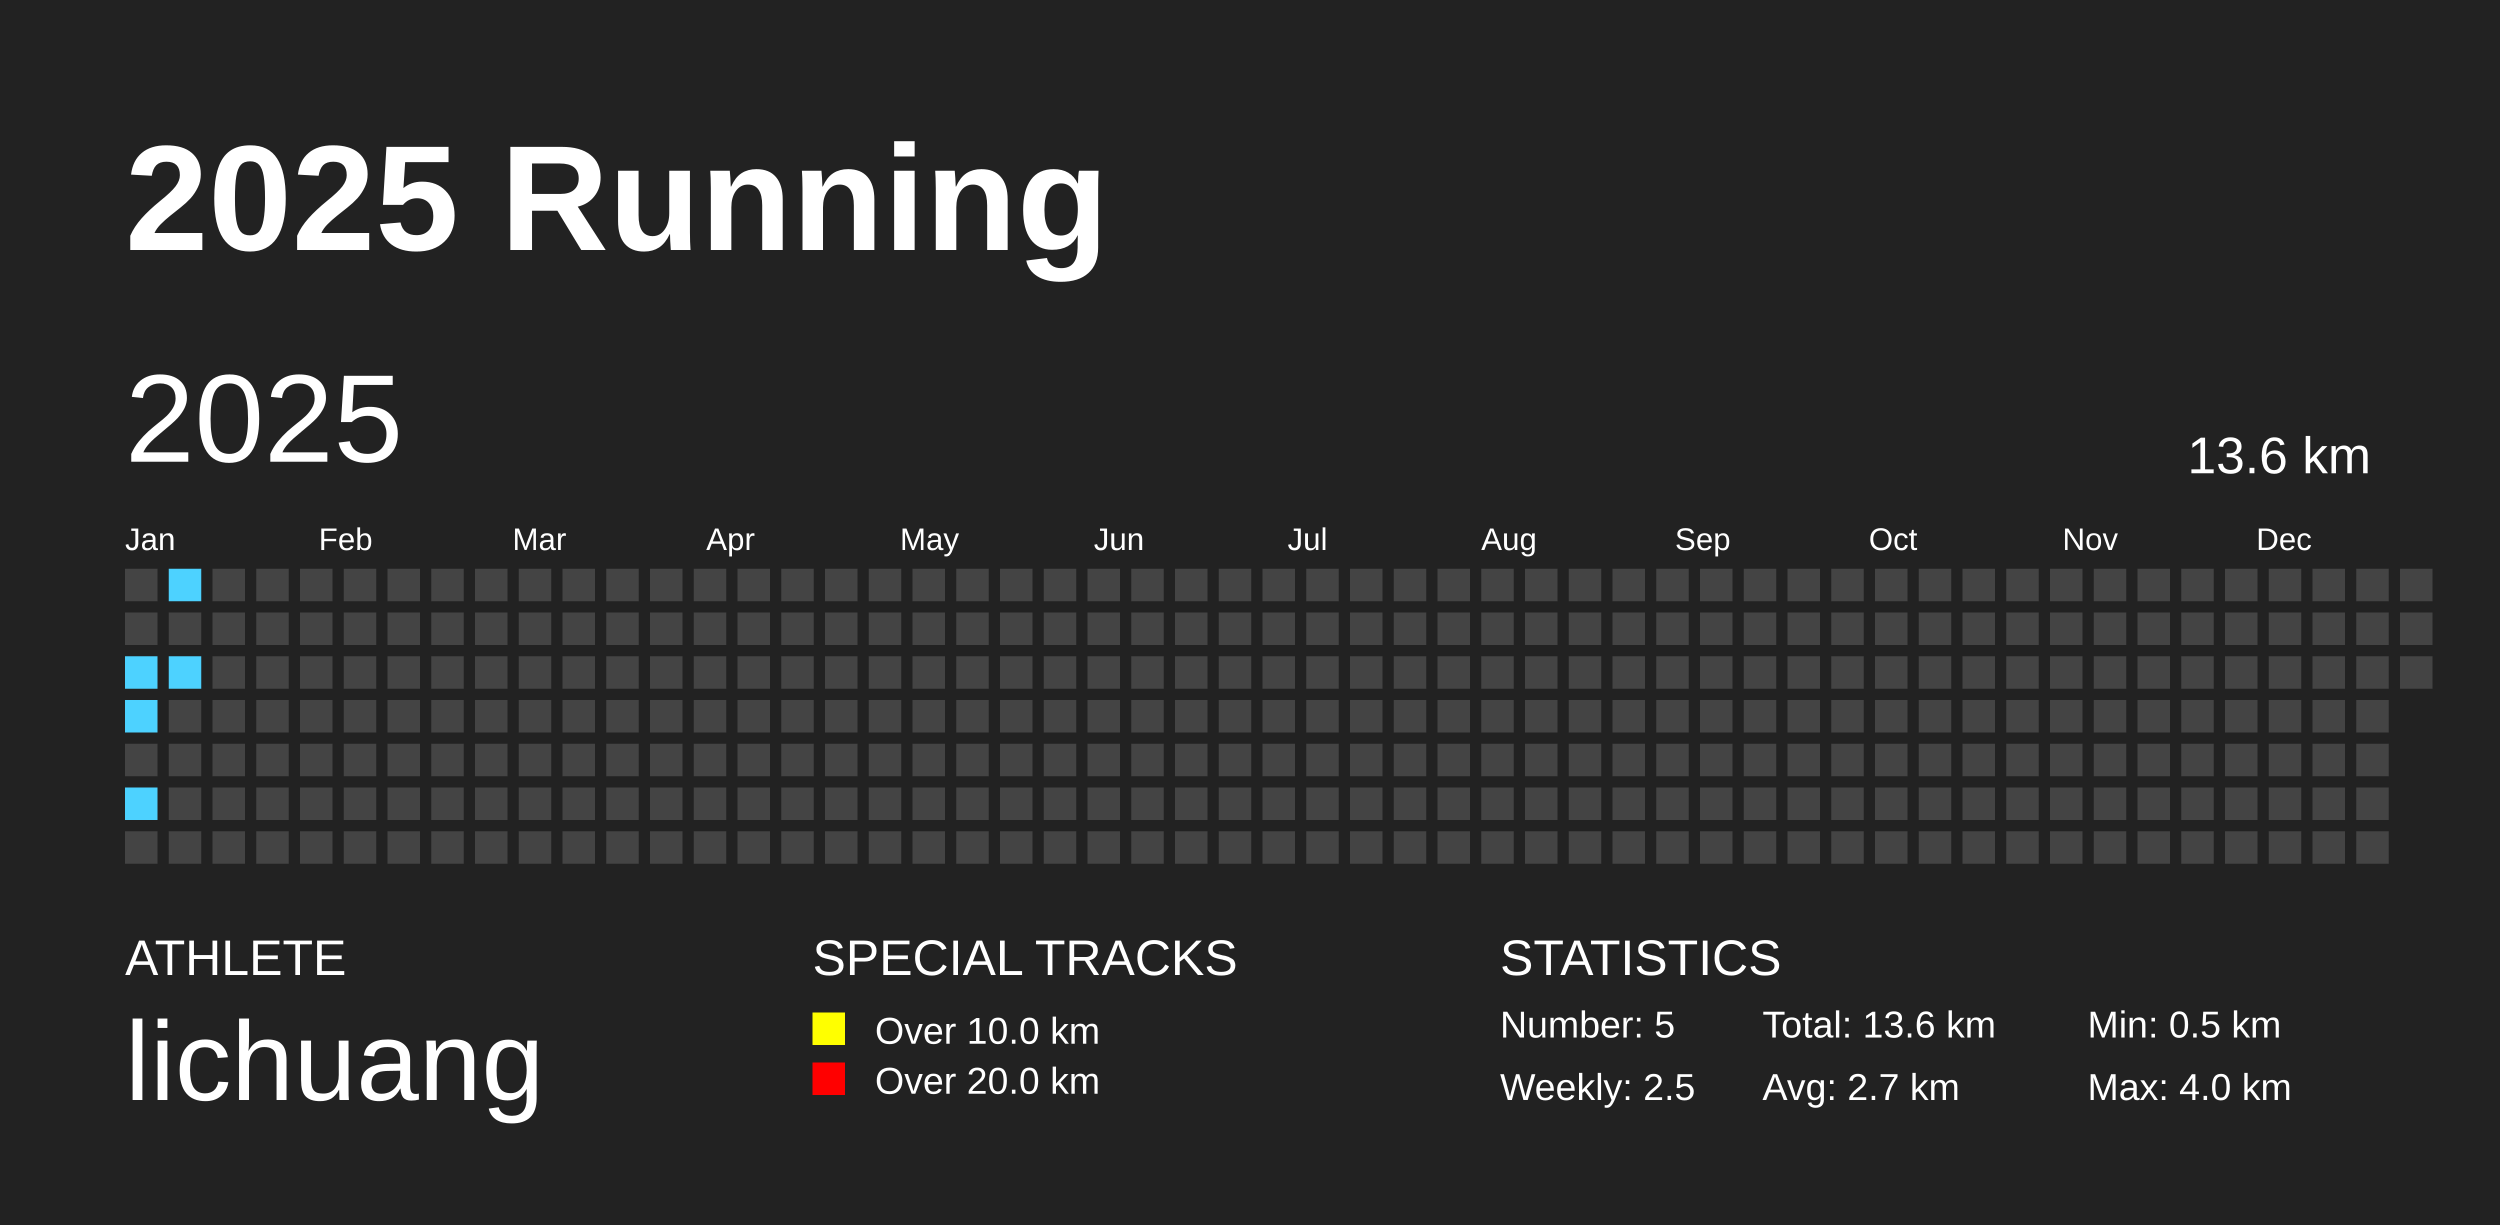
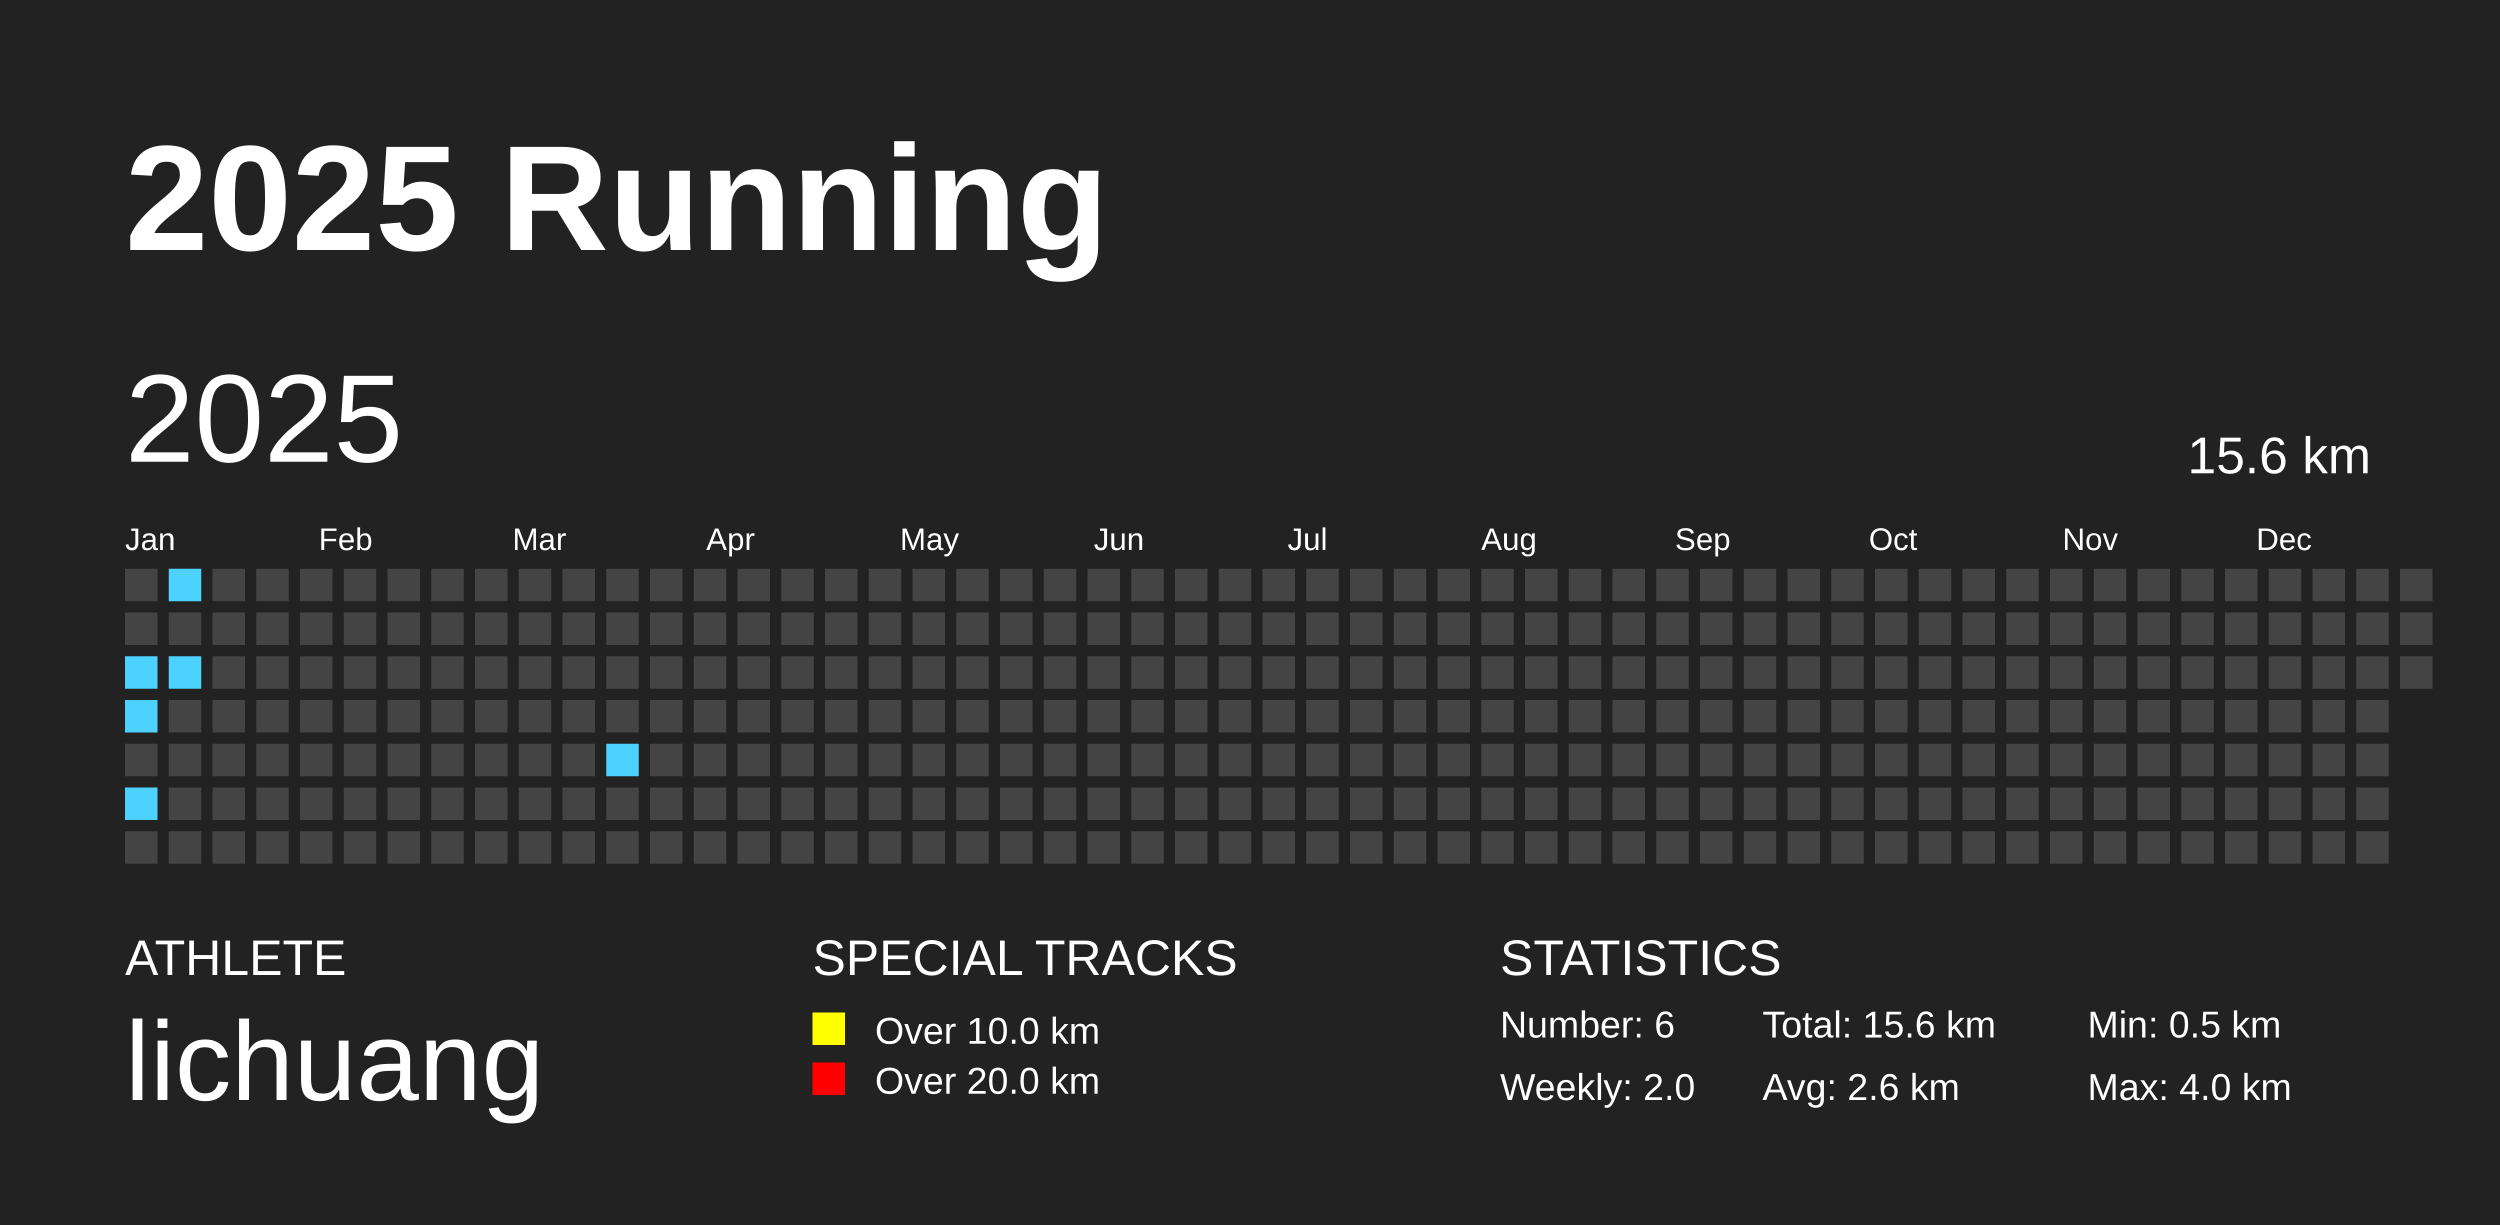
<svg xmlns="http://www.w3.org/2000/svg" baseProfile="full" height="98mm" version="1.1" viewBox="0,0,200,98" width="200mm">
  <defs />
  <rect fill="#222222" height="98" width="200" x="0" y="0" />
  <text fill="#FFFFFF" style="font-size:12px; font-family:Arial; font-weight:bold;" x="10" y="20">2025 Running</text>
  <text fill="#FFFFFF" style="font-size:4px; font-family:Arial" x="10" y="78">ATHLETE</text>
  <text fill="#FFFFFF" style="font-size:9px; font-family:Arial" x="10" y="88">lichuang</text>
  <text fill="#FFFFFF" style="font-size:4px; font-family:Arial" x="65" y="78">SPECIAL TRACKS</text>
  <rect fill="yellow" height="2.6" width="2.6" x="65" y="81" />
  <text fill="#FFFFFF" style="font-size:3px; font-family:Arial" x="70" y="83.5">Over 10.0 km</text>
  <rect fill="red" height="2.6" width="2.6" x="65" y="85" />
  <text fill="#FFFFFF" style="font-size:3px; font-family:Arial" x="70" y="87.5">Over 20.0 km</text>
  <text fill="#FFFFFF" style="font-size:4px; font-family:Arial" x="120" y="78">STATISTICS</text>
-   <text fill="#FFFFFF" style="font-size:3px; font-family:Arial" x="120" y="83">Number: 5</text>
-   <text fill="#FFFFFF" style="font-size:3px; font-family:Arial" x="120" y="88">Weekly: 2.5</text>
-   <text fill="#FFFFFF" style="font-size:3px; font-family:Arial" x="141" y="83">Total: 13.6 km</text>
-   <text fill="#FFFFFF" style="font-size:3px; font-family:Arial" x="141" y="88">Avg: 2.7 km</text>
+   <text fill="#FFFFFF" style="font-size:3px; font-family:Arial" x="120" y="83">Number: 6</text>
+   <text fill="#FFFFFF" style="font-size:3px; font-family:Arial" x="120" y="88">Weekly: 2.0</text>
+   <text fill="#FFFFFF" style="font-size:3px; font-family:Arial" x="141" y="83">Total: 15.6 km</text>
+   <text fill="#FFFFFF" style="font-size:3px; font-family:Arial" x="141" y="88">Avg: 2.6 km</text>
  <text fill="#FFFFFF" style="font-size:3px; font-family:Arial" x="167" y="83">Min: 0.5 km</text>
  <text fill="#FFFFFF" style="font-size:3px; font-family:Arial" x="167" y="88">Max: 4.0 km</text>
  <text dominant-baseline="hanging" fill="#FFFFFF" style="font-size:10.0px; font-family:Arial;" x="10" y="30">2025</text>
-   <text dominant-baseline="hanging" fill="#FFFFFF" style="font-size:4.125px; font-family:Arial;" x="175" y="35">13.6 km</text>
+   <text dominant-baseline="hanging" fill="#FFFFFF" style="font-size:4.125px; font-family:Arial;" x="175" y="35">15.6 km</text>
  <text fill="#FFFFFF" style="font-size:2.5px; font-family:Arial" x="10.0" y="44">Jan</text>
  <text fill="#FFFFFF" style="font-size:2.5px; font-family:Arial" x="25.5" y="44">Feb</text>
  <text fill="#FFFFFF" style="font-size:2.5px; font-family:Arial" x="41.0" y="44">Mar</text>
  <text fill="#FFFFFF" style="font-size:2.5px; font-family:Arial" x="56.5" y="44">Apr</text>
  <text fill="#FFFFFF" style="font-size:2.5px; font-family:Arial" x="72.0" y="44">May</text>
  <text fill="#FFFFFF" style="font-size:2.5px; font-family:Arial" x="87.5" y="44">Jun</text>
  <text fill="#FFFFFF" style="font-size:2.5px; font-family:Arial" x="103.0" y="44">Jul</text>
  <text fill="#FFFFFF" style="font-size:2.5px; font-family:Arial" x="118.5" y="44">Aug</text>
  <text fill="#FFFFFF" style="font-size:2.5px; font-family:Arial" x="134.0" y="44">Sep</text>
  <text fill="#FFFFFF" style="font-size:2.5px; font-family:Arial" x="149.5" y="44">Oct</text>
  <text fill="#FFFFFF" style="font-size:2.5px; font-family:Arial" x="165.0" y="44">Nov</text>
  <text fill="#FFFFFF" style="font-size:2.5px; font-family:Arial" x="180.5" y="44">Dec</text>
  <rect fill="#444444" height="2.6" width="2.6" x="10.0" y="45.5" />
  <rect fill="#444444" height="2.6" width="2.6" x="10.0" y="49.0" />
  <rect fill="#4dd2ff" height="2.6" width="2.6" x="10.0" y="52.5" />
  <rect fill="#4dd2ff" height="2.6" width="2.6" x="10.0" y="56.0" />
  <rect fill="#444444" height="2.6" width="2.6" x="10.0" y="59.5" />
  <rect fill="#4dd2ff" height="2.6" width="2.6" x="10.0" y="63.0" />
  <rect fill="#444444" height="2.6" width="2.6" x="10.0" y="66.5" />
  <rect fill="#4dd2ff" height="2.6" width="2.6" x="13.5" y="45.5" />
  <rect fill="#444444" height="2.6" width="2.6" x="13.5" y="49.0" />
  <rect fill="#4dd2ff" height="2.6" width="2.6" x="13.5" y="52.5" />
  <rect fill="#444444" height="2.6" width="2.6" x="13.5" y="56.0" />
  <rect fill="#444444" height="2.6" width="2.6" x="13.5" y="59.5" />
  <rect fill="#444444" height="2.6" width="2.6" x="13.5" y="63.0" />
  <rect fill="#444444" height="2.6" width="2.6" x="13.5" y="66.5" />
  <rect fill="#444444" height="2.6" width="2.6" x="17.0" y="45.5" />
  <rect fill="#444444" height="2.6" width="2.6" x="17.0" y="49.0" />
  <rect fill="#444444" height="2.6" width="2.6" x="17.0" y="52.5" />
  <rect fill="#444444" height="2.6" width="2.6" x="17.0" y="56.0" />
  <rect fill="#444444" height="2.6" width="2.6" x="17.0" y="59.5" />
  <rect fill="#444444" height="2.6" width="2.6" x="17.0" y="63.0" />
  <rect fill="#444444" height="2.6" width="2.6" x="17.0" y="66.5" />
  <rect fill="#444444" height="2.6" width="2.6" x="20.5" y="45.5" />
  <rect fill="#444444" height="2.6" width="2.6" x="20.5" y="49.0" />
  <rect fill="#444444" height="2.6" width="2.6" x="20.5" y="52.5" />
  <rect fill="#444444" height="2.6" width="2.6" x="20.5" y="56.0" />
  <rect fill="#444444" height="2.6" width="2.6" x="20.5" y="59.5" />
  <rect fill="#444444" height="2.6" width="2.6" x="20.5" y="63.0" />
  <rect fill="#444444" height="2.6" width="2.6" x="20.5" y="66.5" />
  <rect fill="#444444" height="2.6" width="2.6" x="24.0" y="45.5" />
  <rect fill="#444444" height="2.6" width="2.6" x="24.0" y="49.0" />
  <rect fill="#444444" height="2.6" width="2.6" x="24.0" y="52.5" />
  <rect fill="#444444" height="2.6" width="2.6" x="24.0" y="56.0" />
  <rect fill="#444444" height="2.6" width="2.6" x="24.0" y="59.5" />
  <rect fill="#444444" height="2.6" width="2.6" x="24.0" y="63.0" />
  <rect fill="#444444" height="2.6" width="2.6" x="24.0" y="66.5" />
  <rect fill="#444444" height="2.6" width="2.6" x="27.5" y="45.5" />
  <rect fill="#444444" height="2.6" width="2.6" x="27.5" y="49.0" />
  <rect fill="#444444" height="2.6" width="2.6" x="27.5" y="52.5" />
  <rect fill="#444444" height="2.6" width="2.6" x="27.5" y="56.0" />
  <rect fill="#444444" height="2.6" width="2.6" x="27.5" y="59.5" />
  <rect fill="#444444" height="2.6" width="2.6" x="27.5" y="63.0" />
  <rect fill="#444444" height="2.6" width="2.6" x="27.5" y="66.5" />
  <rect fill="#444444" height="2.6" width="2.6" x="31.0" y="45.5" />
  <rect fill="#444444" height="2.6" width="2.6" x="31.0" y="49.0" />
  <rect fill="#444444" height="2.6" width="2.6" x="31.0" y="52.5" />
  <rect fill="#444444" height="2.6" width="2.6" x="31.0" y="56.0" />
  <rect fill="#444444" height="2.6" width="2.6" x="31.0" y="59.5" />
  <rect fill="#444444" height="2.6" width="2.6" x="31.0" y="63.0" />
  <rect fill="#444444" height="2.6" width="2.6" x="31.0" y="66.5" />
  <rect fill="#444444" height="2.6" width="2.6" x="34.5" y="45.5" />
  <rect fill="#444444" height="2.6" width="2.6" x="34.5" y="49.0" />
  <rect fill="#444444" height="2.6" width="2.6" x="34.5" y="52.5" />
  <rect fill="#444444" height="2.6" width="2.6" x="34.5" y="56.0" />
  <rect fill="#444444" height="2.6" width="2.6" x="34.5" y="59.5" />
  <rect fill="#444444" height="2.6" width="2.6" x="34.5" y="63.0" />
  <rect fill="#444444" height="2.6" width="2.6" x="34.5" y="66.5" />
  <rect fill="#444444" height="2.6" width="2.6" x="38.0" y="45.5" />
  <rect fill="#444444" height="2.6" width="2.6" x="38.0" y="49.0" />
  <rect fill="#444444" height="2.6" width="2.6" x="38.0" y="52.5" />
  <rect fill="#444444" height="2.6" width="2.6" x="38.0" y="56.0" />
  <rect fill="#444444" height="2.6" width="2.6" x="38.0" y="59.5" />
  <rect fill="#444444" height="2.6" width="2.6" x="38.0" y="63.0" />
  <rect fill="#444444" height="2.6" width="2.6" x="38.0" y="66.5" />
  <rect fill="#444444" height="2.6" width="2.6" x="41.5" y="45.5" />
  <rect fill="#444444" height="2.6" width="2.6" x="41.5" y="49.0" />
  <rect fill="#444444" height="2.6" width="2.6" x="41.5" y="52.5" />
  <rect fill="#444444" height="2.6" width="2.6" x="41.5" y="56.0" />
  <rect fill="#444444" height="2.6" width="2.6" x="41.5" y="59.5" />
  <rect fill="#444444" height="2.6" width="2.6" x="41.5" y="63.0" />
  <rect fill="#444444" height="2.6" width="2.6" x="41.5" y="66.5" />
  <rect fill="#444444" height="2.6" width="2.6" x="45.0" y="45.5" />
  <rect fill="#444444" height="2.6" width="2.6" x="45.0" y="49.0" />
  <rect fill="#444444" height="2.6" width="2.6" x="45.0" y="52.5" />
  <rect fill="#444444" height="2.6" width="2.6" x="45.0" y="56.0" />
  <rect fill="#444444" height="2.6" width="2.6" x="45.0" y="59.5" />
  <rect fill="#444444" height="2.6" width="2.6" x="45.0" y="63.0" />
  <rect fill="#444444" height="2.6" width="2.6" x="45.0" y="66.5" />
  <rect fill="#444444" height="2.6" width="2.6" x="48.5" y="45.5" />
  <rect fill="#444444" height="2.6" width="2.6" x="48.5" y="49.0" />
  <rect fill="#444444" height="2.6" width="2.6" x="48.5" y="52.5" />
  <rect fill="#444444" height="2.6" width="2.6" x="48.5" y="56.0" />
-   <rect fill="#444444" height="2.6" width="2.6" x="48.5" y="59.5" />
+   <rect fill="#4dd2ff" height="2.6" width="2.6" x="48.5" y="59.5" />
  <rect fill="#444444" height="2.6" width="2.6" x="48.5" y="63.0" />
  <rect fill="#444444" height="2.6" width="2.6" x="48.5" y="66.5" />
  <rect fill="#444444" height="2.6" width="2.6" x="52.0" y="45.5" />
  <rect fill="#444444" height="2.6" width="2.6" x="52.0" y="49.0" />
  <rect fill="#444444" height="2.6" width="2.6" x="52.0" y="52.5" />
  <rect fill="#444444" height="2.6" width="2.6" x="52.0" y="56.0" />
  <rect fill="#444444" height="2.6" width="2.6" x="52.0" y="59.5" />
  <rect fill="#444444" height="2.6" width="2.6" x="52.0" y="63.0" />
  <rect fill="#444444" height="2.6" width="2.6" x="52.0" y="66.5" />
  <rect fill="#444444" height="2.6" width="2.6" x="55.5" y="45.5" />
  <rect fill="#444444" height="2.6" width="2.6" x="55.5" y="49.0" />
  <rect fill="#444444" height="2.6" width="2.6" x="55.5" y="52.5" />
  <rect fill="#444444" height="2.6" width="2.6" x="55.5" y="56.0" />
  <rect fill="#444444" height="2.6" width="2.6" x="55.5" y="59.5" />
  <rect fill="#444444" height="2.6" width="2.6" x="55.5" y="63.0" />
  <rect fill="#444444" height="2.6" width="2.6" x="55.5" y="66.5" />
  <rect fill="#444444" height="2.6" width="2.6" x="59.0" y="45.5" />
  <rect fill="#444444" height="2.6" width="2.6" x="59.0" y="49.0" />
  <rect fill="#444444" height="2.6" width="2.6" x="59.0" y="52.5" />
  <rect fill="#444444" height="2.6" width="2.6" x="59.0" y="56.0" />
  <rect fill="#444444" height="2.6" width="2.6" x="59.0" y="59.5" />
  <rect fill="#444444" height="2.6" width="2.6" x="59.0" y="63.0" />
  <rect fill="#444444" height="2.6" width="2.6" x="59.0" y="66.5" />
  <rect fill="#444444" height="2.6" width="2.6" x="62.5" y="45.5" />
  <rect fill="#444444" height="2.6" width="2.6" x="62.5" y="49.0" />
  <rect fill="#444444" height="2.6" width="2.6" x="62.5" y="52.5" />
  <rect fill="#444444" height="2.6" width="2.6" x="62.5" y="56.0" />
  <rect fill="#444444" height="2.6" width="2.6" x="62.5" y="59.5" />
  <rect fill="#444444" height="2.6" width="2.6" x="62.5" y="63.0" />
  <rect fill="#444444" height="2.6" width="2.6" x="62.5" y="66.5" />
  <rect fill="#444444" height="2.6" width="2.6" x="66.0" y="45.5" />
  <rect fill="#444444" height="2.6" width="2.6" x="66.0" y="49.0" />
  <rect fill="#444444" height="2.6" width="2.6" x="66.0" y="52.5" />
  <rect fill="#444444" height="2.6" width="2.6" x="66.0" y="56.0" />
  <rect fill="#444444" height="2.6" width="2.6" x="66.0" y="59.5" />
  <rect fill="#444444" height="2.6" width="2.6" x="66.0" y="63.0" />
  <rect fill="#444444" height="2.6" width="2.6" x="66.0" y="66.5" />
  <rect fill="#444444" height="2.6" width="2.6" x="69.5" y="45.5" />
  <rect fill="#444444" height="2.6" width="2.6" x="69.5" y="49.0" />
  <rect fill="#444444" height="2.6" width="2.6" x="69.5" y="52.5" />
  <rect fill="#444444" height="2.6" width="2.6" x="69.5" y="56.0" />
  <rect fill="#444444" height="2.6" width="2.6" x="69.5" y="59.5" />
  <rect fill="#444444" height="2.6" width="2.6" x="69.5" y="63.0" />
  <rect fill="#444444" height="2.6" width="2.6" x="69.5" y="66.5" />
  <rect fill="#444444" height="2.6" width="2.6" x="73.0" y="45.5" />
  <rect fill="#444444" height="2.6" width="2.6" x="73.0" y="49.0" />
  <rect fill="#444444" height="2.6" width="2.6" x="73.0" y="52.5" />
  <rect fill="#444444" height="2.6" width="2.6" x="73.0" y="56.0" />
  <rect fill="#444444" height="2.6" width="2.6" x="73.0" y="59.5" />
  <rect fill="#444444" height="2.6" width="2.6" x="73.0" y="63.0" />
  <rect fill="#444444" height="2.6" width="2.6" x="73.0" y="66.5" />
  <rect fill="#444444" height="2.6" width="2.6" x="76.5" y="45.5" />
  <rect fill="#444444" height="2.6" width="2.6" x="76.5" y="49.0" />
  <rect fill="#444444" height="2.6" width="2.6" x="76.5" y="52.5" />
  <rect fill="#444444" height="2.6" width="2.6" x="76.5" y="56.0" />
  <rect fill="#444444" height="2.6" width="2.6" x="76.5" y="59.5" />
  <rect fill="#444444" height="2.6" width="2.6" x="76.5" y="63.0" />
  <rect fill="#444444" height="2.6" width="2.6" x="76.5" y="66.5" />
  <rect fill="#444444" height="2.6" width="2.6" x="80.0" y="45.5" />
  <rect fill="#444444" height="2.6" width="2.6" x="80.0" y="49.0" />
  <rect fill="#444444" height="2.6" width="2.6" x="80.0" y="52.5" />
  <rect fill="#444444" height="2.6" width="2.6" x="80.0" y="56.0" />
  <rect fill="#444444" height="2.6" width="2.6" x="80.0" y="59.5" />
  <rect fill="#444444" height="2.6" width="2.6" x="80.0" y="63.0" />
  <rect fill="#444444" height="2.6" width="2.6" x="80.0" y="66.5" />
  <rect fill="#444444" height="2.6" width="2.6" x="83.5" y="45.5" />
  <rect fill="#444444" height="2.6" width="2.6" x="83.5" y="49.0" />
  <rect fill="#444444" height="2.6" width="2.6" x="83.5" y="52.5" />
  <rect fill="#444444" height="2.6" width="2.6" x="83.5" y="56.0" />
  <rect fill="#444444" height="2.6" width="2.6" x="83.5" y="59.5" />
  <rect fill="#444444" height="2.6" width="2.6" x="83.5" y="63.0" />
  <rect fill="#444444" height="2.6" width="2.6" x="83.5" y="66.5" />
  <rect fill="#444444" height="2.6" width="2.6" x="87.0" y="45.5" />
  <rect fill="#444444" height="2.6" width="2.6" x="87.0" y="49.0" />
  <rect fill="#444444" height="2.6" width="2.6" x="87.0" y="52.5" />
  <rect fill="#444444" height="2.6" width="2.6" x="87.0" y="56.0" />
  <rect fill="#444444" height="2.6" width="2.6" x="87.0" y="59.5" />
  <rect fill="#444444" height="2.6" width="2.6" x="87.0" y="63.0" />
  <rect fill="#444444" height="2.6" width="2.6" x="87.0" y="66.5" />
  <rect fill="#444444" height="2.6" width="2.6" x="90.5" y="45.5" />
  <rect fill="#444444" height="2.6" width="2.6" x="90.5" y="49.0" />
  <rect fill="#444444" height="2.6" width="2.6" x="90.5" y="52.5" />
  <rect fill="#444444" height="2.6" width="2.6" x="90.5" y="56.0" />
  <rect fill="#444444" height="2.6" width="2.6" x="90.5" y="59.5" />
  <rect fill="#444444" height="2.6" width="2.6" x="90.5" y="63.0" />
  <rect fill="#444444" height="2.6" width="2.6" x="90.5" y="66.5" />
  <rect fill="#444444" height="2.6" width="2.6" x="94.0" y="45.5" />
  <rect fill="#444444" height="2.6" width="2.6" x="94.0" y="49.0" />
  <rect fill="#444444" height="2.6" width="2.6" x="94.0" y="52.5" />
  <rect fill="#444444" height="2.6" width="2.6" x="94.0" y="56.0" />
  <rect fill="#444444" height="2.6" width="2.6" x="94.0" y="59.5" />
  <rect fill="#444444" height="2.6" width="2.6" x="94.0" y="63.0" />
  <rect fill="#444444" height="2.6" width="2.6" x="94.0" y="66.5" />
  <rect fill="#444444" height="2.6" width="2.6" x="97.5" y="45.5" />
  <rect fill="#444444" height="2.6" width="2.6" x="97.5" y="49.0" />
  <rect fill="#444444" height="2.6" width="2.6" x="97.5" y="52.5" />
  <rect fill="#444444" height="2.6" width="2.6" x="97.5" y="56.0" />
  <rect fill="#444444" height="2.6" width="2.6" x="97.5" y="59.5" />
  <rect fill="#444444" height="2.6" width="2.6" x="97.5" y="63.0" />
  <rect fill="#444444" height="2.6" width="2.6" x="97.5" y="66.5" />
  <rect fill="#444444" height="2.6" width="2.6" x="101.0" y="45.5" />
  <rect fill="#444444" height="2.6" width="2.6" x="101.0" y="49.0" />
  <rect fill="#444444" height="2.6" width="2.6" x="101.0" y="52.5" />
  <rect fill="#444444" height="2.6" width="2.6" x="101.0" y="56.0" />
  <rect fill="#444444" height="2.6" width="2.6" x="101.0" y="59.5" />
  <rect fill="#444444" height="2.6" width="2.6" x="101.0" y="63.0" />
  <rect fill="#444444" height="2.6" width="2.6" x="101.0" y="66.5" />
  <rect fill="#444444" height="2.6" width="2.6" x="104.5" y="45.5" />
  <rect fill="#444444" height="2.6" width="2.6" x="104.5" y="49.0" />
  <rect fill="#444444" height="2.6" width="2.6" x="104.5" y="52.5" />
  <rect fill="#444444" height="2.6" width="2.6" x="104.5" y="56.0" />
  <rect fill="#444444" height="2.6" width="2.6" x="104.5" y="59.5" />
  <rect fill="#444444" height="2.6" width="2.6" x="104.5" y="63.0" />
  <rect fill="#444444" height="2.6" width="2.6" x="104.5" y="66.5" />
  <rect fill="#444444" height="2.6" width="2.6" x="108.0" y="45.5" />
  <rect fill="#444444" height="2.6" width="2.6" x="108.0" y="49.0" />
  <rect fill="#444444" height="2.6" width="2.6" x="108.0" y="52.5" />
  <rect fill="#444444" height="2.6" width="2.6" x="108.0" y="56.0" />
  <rect fill="#444444" height="2.6" width="2.6" x="108.0" y="59.5" />
  <rect fill="#444444" height="2.6" width="2.6" x="108.0" y="63.0" />
  <rect fill="#444444" height="2.6" width="2.6" x="108.0" y="66.5" />
  <rect fill="#444444" height="2.6" width="2.6" x="111.5" y="45.5" />
  <rect fill="#444444" height="2.6" width="2.6" x="111.5" y="49.0" />
  <rect fill="#444444" height="2.6" width="2.6" x="111.5" y="52.5" />
  <rect fill="#444444" height="2.6" width="2.6" x="111.5" y="56.0" />
  <rect fill="#444444" height="2.6" width="2.6" x="111.5" y="59.5" />
  <rect fill="#444444" height="2.6" width="2.6" x="111.5" y="63.0" />
  <rect fill="#444444" height="2.6" width="2.6" x="111.5" y="66.5" />
  <rect fill="#444444" height="2.6" width="2.6" x="115.0" y="45.5" />
  <rect fill="#444444" height="2.6" width="2.6" x="115.0" y="49.0" />
  <rect fill="#444444" height="2.6" width="2.6" x="115.0" y="52.5" />
  <rect fill="#444444" height="2.6" width="2.6" x="115.0" y="56.0" />
  <rect fill="#444444" height="2.6" width="2.6" x="115.0" y="59.5" />
  <rect fill="#444444" height="2.6" width="2.6" x="115.0" y="63.0" />
  <rect fill="#444444" height="2.6" width="2.6" x="115.0" y="66.5" />
  <rect fill="#444444" height="2.6" width="2.6" x="118.5" y="45.5" />
  <rect fill="#444444" height="2.6" width="2.6" x="118.5" y="49.0" />
  <rect fill="#444444" height="2.6" width="2.6" x="118.5" y="52.5" />
  <rect fill="#444444" height="2.6" width="2.6" x="118.5" y="56.0" />
  <rect fill="#444444" height="2.6" width="2.6" x="118.5" y="59.5" />
  <rect fill="#444444" height="2.6" width="2.6" x="118.5" y="63.0" />
  <rect fill="#444444" height="2.6" width="2.6" x="118.5" y="66.5" />
  <rect fill="#444444" height="2.6" width="2.6" x="122.0" y="45.5" />
  <rect fill="#444444" height="2.6" width="2.6" x="122.0" y="49.0" />
  <rect fill="#444444" height="2.6" width="2.6" x="122.0" y="52.5" />
  <rect fill="#444444" height="2.6" width="2.6" x="122.0" y="56.0" />
  <rect fill="#444444" height="2.6" width="2.6" x="122.0" y="59.5" />
  <rect fill="#444444" height="2.6" width="2.6" x="122.0" y="63.0" />
  <rect fill="#444444" height="2.6" width="2.6" x="122.0" y="66.5" />
  <rect fill="#444444" height="2.6" width="2.6" x="125.5" y="45.5" />
  <rect fill="#444444" height="2.6" width="2.6" x="125.5" y="49.0" />
  <rect fill="#444444" height="2.6" width="2.6" x="125.5" y="52.5" />
  <rect fill="#444444" height="2.6" width="2.6" x="125.5" y="56.0" />
  <rect fill="#444444" height="2.6" width="2.6" x="125.5" y="59.5" />
  <rect fill="#444444" height="2.6" width="2.6" x="125.5" y="63.0" />
  <rect fill="#444444" height="2.6" width="2.6" x="125.5" y="66.5" />
  <rect fill="#444444" height="2.6" width="2.6" x="129.0" y="45.5" />
  <rect fill="#444444" height="2.6" width="2.6" x="129.0" y="49.0" />
  <rect fill="#444444" height="2.6" width="2.6" x="129.0" y="52.5" />
  <rect fill="#444444" height="2.6" width="2.6" x="129.0" y="56.0" />
  <rect fill="#444444" height="2.6" width="2.6" x="129.0" y="59.5" />
  <rect fill="#444444" height="2.6" width="2.6" x="129.0" y="63.0" />
  <rect fill="#444444" height="2.6" width="2.6" x="129.0" y="66.5" />
  <rect fill="#444444" height="2.6" width="2.6" x="132.5" y="45.5" />
  <rect fill="#444444" height="2.6" width="2.6" x="132.5" y="49.0" />
  <rect fill="#444444" height="2.6" width="2.6" x="132.5" y="52.5" />
  <rect fill="#444444" height="2.6" width="2.6" x="132.5" y="56.0" />
  <rect fill="#444444" height="2.6" width="2.6" x="132.5" y="59.5" />
  <rect fill="#444444" height="2.6" width="2.6" x="132.5" y="63.0" />
  <rect fill="#444444" height="2.6" width="2.6" x="132.5" y="66.5" />
  <rect fill="#444444" height="2.6" width="2.6" x="136.0" y="45.5" />
  <rect fill="#444444" height="2.6" width="2.6" x="136.0" y="49.0" />
  <rect fill="#444444" height="2.6" width="2.6" x="136.0" y="52.5" />
  <rect fill="#444444" height="2.6" width="2.6" x="136.0" y="56.0" />
  <rect fill="#444444" height="2.6" width="2.6" x="136.0" y="59.5" />
  <rect fill="#444444" height="2.6" width="2.6" x="136.0" y="63.0" />
  <rect fill="#444444" height="2.6" width="2.6" x="136.0" y="66.5" />
  <rect fill="#444444" height="2.6" width="2.6" x="139.5" y="45.5" />
  <rect fill="#444444" height="2.6" width="2.6" x="139.5" y="49.0" />
  <rect fill="#444444" height="2.6" width="2.6" x="139.5" y="52.5" />
  <rect fill="#444444" height="2.6" width="2.6" x="139.5" y="56.0" />
  <rect fill="#444444" height="2.6" width="2.6" x="139.5" y="59.5" />
  <rect fill="#444444" height="2.6" width="2.6" x="139.5" y="63.0" />
  <rect fill="#444444" height="2.6" width="2.6" x="139.5" y="66.5" />
  <rect fill="#444444" height="2.6" width="2.6" x="143.0" y="45.5" />
  <rect fill="#444444" height="2.6" width="2.6" x="143.0" y="49.0" />
  <rect fill="#444444" height="2.6" width="2.6" x="143.0" y="52.5" />
  <rect fill="#444444" height="2.6" width="2.6" x="143.0" y="56.0" />
  <rect fill="#444444" height="2.6" width="2.6" x="143.0" y="59.5" />
  <rect fill="#444444" height="2.6" width="2.6" x="143.0" y="63.0" />
  <rect fill="#444444" height="2.6" width="2.6" x="143.0" y="66.5" />
  <rect fill="#444444" height="2.6" width="2.6" x="146.5" y="45.5" />
  <rect fill="#444444" height="2.6" width="2.6" x="146.5" y="49.0" />
  <rect fill="#444444" height="2.6" width="2.6" x="146.5" y="52.5" />
  <rect fill="#444444" height="2.6" width="2.6" x="146.5" y="56.0" />
  <rect fill="#444444" height="2.6" width="2.6" x="146.5" y="59.5" />
  <rect fill="#444444" height="2.6" width="2.6" x="146.5" y="63.0" />
  <rect fill="#444444" height="2.6" width="2.6" x="146.5" y="66.5" />
  <rect fill="#444444" height="2.6" width="2.6" x="150.0" y="45.5" />
  <rect fill="#444444" height="2.6" width="2.6" x="150.0" y="49.0" />
  <rect fill="#444444" height="2.6" width="2.6" x="150.0" y="52.5" />
  <rect fill="#444444" height="2.6" width="2.6" x="150.0" y="56.0" />
  <rect fill="#444444" height="2.6" width="2.6" x="150.0" y="59.5" />
  <rect fill="#444444" height="2.6" width="2.6" x="150.0" y="63.0" />
  <rect fill="#444444" height="2.6" width="2.6" x="150.0" y="66.5" />
  <rect fill="#444444" height="2.6" width="2.6" x="153.5" y="45.5" />
  <rect fill="#444444" height="2.6" width="2.6" x="153.5" y="49.0" />
  <rect fill="#444444" height="2.6" width="2.6" x="153.5" y="52.5" />
  <rect fill="#444444" height="2.6" width="2.6" x="153.5" y="56.0" />
  <rect fill="#444444" height="2.6" width="2.6" x="153.5" y="59.5" />
  <rect fill="#444444" height="2.6" width="2.6" x="153.5" y="63.0" />
  <rect fill="#444444" height="2.6" width="2.6" x="153.5" y="66.5" />
  <rect fill="#444444" height="2.6" width="2.6" x="157.0" y="45.5" />
  <rect fill="#444444" height="2.6" width="2.6" x="157.0" y="49.0" />
  <rect fill="#444444" height="2.6" width="2.6" x="157.0" y="52.5" />
  <rect fill="#444444" height="2.6" width="2.6" x="157.0" y="56.0" />
  <rect fill="#444444" height="2.6" width="2.6" x="157.0" y="59.5" />
  <rect fill="#444444" height="2.6" width="2.6" x="157.0" y="63.0" />
  <rect fill="#444444" height="2.6" width="2.6" x="157.0" y="66.5" />
  <rect fill="#444444" height="2.6" width="2.6" x="160.5" y="45.5" />
  <rect fill="#444444" height="2.6" width="2.6" x="160.5" y="49.0" />
  <rect fill="#444444" height="2.6" width="2.6" x="160.5" y="52.5" />
  <rect fill="#444444" height="2.6" width="2.6" x="160.5" y="56.0" />
  <rect fill="#444444" height="2.6" width="2.6" x="160.5" y="59.5" />
  <rect fill="#444444" height="2.6" width="2.6" x="160.5" y="63.0" />
  <rect fill="#444444" height="2.6" width="2.6" x="160.5" y="66.5" />
  <rect fill="#444444" height="2.6" width="2.6" x="164.0" y="45.5" />
  <rect fill="#444444" height="2.6" width="2.6" x="164.0" y="49.0" />
  <rect fill="#444444" height="2.6" width="2.6" x="164.0" y="52.5" />
  <rect fill="#444444" height="2.6" width="2.6" x="164.0" y="56.0" />
  <rect fill="#444444" height="2.6" width="2.6" x="164.0" y="59.5" />
  <rect fill="#444444" height="2.6" width="2.6" x="164.0" y="63.0" />
  <rect fill="#444444" height="2.6" width="2.6" x="164.0" y="66.5" />
  <rect fill="#444444" height="2.6" width="2.6" x="167.5" y="45.5" />
  <rect fill="#444444" height="2.6" width="2.6" x="167.5" y="49.0" />
  <rect fill="#444444" height="2.6" width="2.6" x="167.5" y="52.5" />
  <rect fill="#444444" height="2.6" width="2.6" x="167.5" y="56.0" />
  <rect fill="#444444" height="2.6" width="2.6" x="167.5" y="59.5" />
  <rect fill="#444444" height="2.6" width="2.6" x="167.5" y="63.0" />
  <rect fill="#444444" height="2.6" width="2.6" x="167.5" y="66.5" />
  <rect fill="#444444" height="2.6" width="2.6" x="171.0" y="45.5" />
  <rect fill="#444444" height="2.6" width="2.6" x="171.0" y="49.0" />
  <rect fill="#444444" height="2.6" width="2.6" x="171.0" y="52.5" />
  <rect fill="#444444" height="2.6" width="2.6" x="171.0" y="56.0" />
  <rect fill="#444444" height="2.6" width="2.6" x="171.0" y="59.5" />
  <rect fill="#444444" height="2.6" width="2.6" x="171.0" y="63.0" />
  <rect fill="#444444" height="2.6" width="2.6" x="171.0" y="66.5" />
  <rect fill="#444444" height="2.6" width="2.6" x="174.5" y="45.5" />
  <rect fill="#444444" height="2.6" width="2.6" x="174.5" y="49.0" />
  <rect fill="#444444" height="2.6" width="2.6" x="174.5" y="52.5" />
  <rect fill="#444444" height="2.6" width="2.6" x="174.5" y="56.0" />
  <rect fill="#444444" height="2.6" width="2.6" x="174.5" y="59.5" />
  <rect fill="#444444" height="2.6" width="2.6" x="174.5" y="63.0" />
  <rect fill="#444444" height="2.6" width="2.6" x="174.5" y="66.5" />
  <rect fill="#444444" height="2.6" width="2.6" x="178.0" y="45.5" />
  <rect fill="#444444" height="2.6" width="2.6" x="178.0" y="49.0" />
  <rect fill="#444444" height="2.6" width="2.6" x="178.0" y="52.5" />
  <rect fill="#444444" height="2.6" width="2.6" x="178.0" y="56.0" />
  <rect fill="#444444" height="2.6" width="2.6" x="178.0" y="59.5" />
  <rect fill="#444444" height="2.6" width="2.6" x="178.0" y="63.0" />
  <rect fill="#444444" height="2.6" width="2.6" x="178.0" y="66.5" />
  <rect fill="#444444" height="2.6" width="2.6" x="181.5" y="45.5" />
  <rect fill="#444444" height="2.6" width="2.6" x="181.5" y="49.0" />
  <rect fill="#444444" height="2.6" width="2.6" x="181.5" y="52.5" />
  <rect fill="#444444" height="2.6" width="2.6" x="181.5" y="56.0" />
  <rect fill="#444444" height="2.6" width="2.6" x="181.5" y="59.5" />
  <rect fill="#444444" height="2.6" width="2.6" x="181.5" y="63.0" />
  <rect fill="#444444" height="2.6" width="2.6" x="181.5" y="66.5" />
  <rect fill="#444444" height="2.6" width="2.6" x="185.0" y="45.5" />
  <rect fill="#444444" height="2.6" width="2.6" x="185.0" y="49.0" />
  <rect fill="#444444" height="2.6" width="2.6" x="185.0" y="52.5" />
  <rect fill="#444444" height="2.6" width="2.6" x="185.0" y="56.0" />
  <rect fill="#444444" height="2.6" width="2.6" x="185.0" y="59.5" />
  <rect fill="#444444" height="2.6" width="2.6" x="185.0" y="63.0" />
  <rect fill="#444444" height="2.6" width="2.6" x="185.0" y="66.5" />
  <rect fill="#444444" height="2.6" width="2.6" x="188.5" y="45.5" />
  <rect fill="#444444" height="2.6" width="2.6" x="188.5" y="49.0" />
  <rect fill="#444444" height="2.6" width="2.6" x="188.5" y="52.5" />
  <rect fill="#444444" height="2.6" width="2.6" x="188.5" y="56.0" />
  <rect fill="#444444" height="2.6" width="2.6" x="188.5" y="59.5" />
  <rect fill="#444444" height="2.6" width="2.6" x="188.5" y="63.0" />
  <rect fill="#444444" height="2.6" width="2.6" x="188.5" y="66.5" />
  <rect fill="#444444" height="2.6" width="2.6" x="192.0" y="45.5" />
  <rect fill="#444444" height="2.6" width="2.6" x="192.0" y="49.0" />
  <rect fill="#444444" height="2.6" width="2.6" x="192.0" y="52.5" />
</svg>
